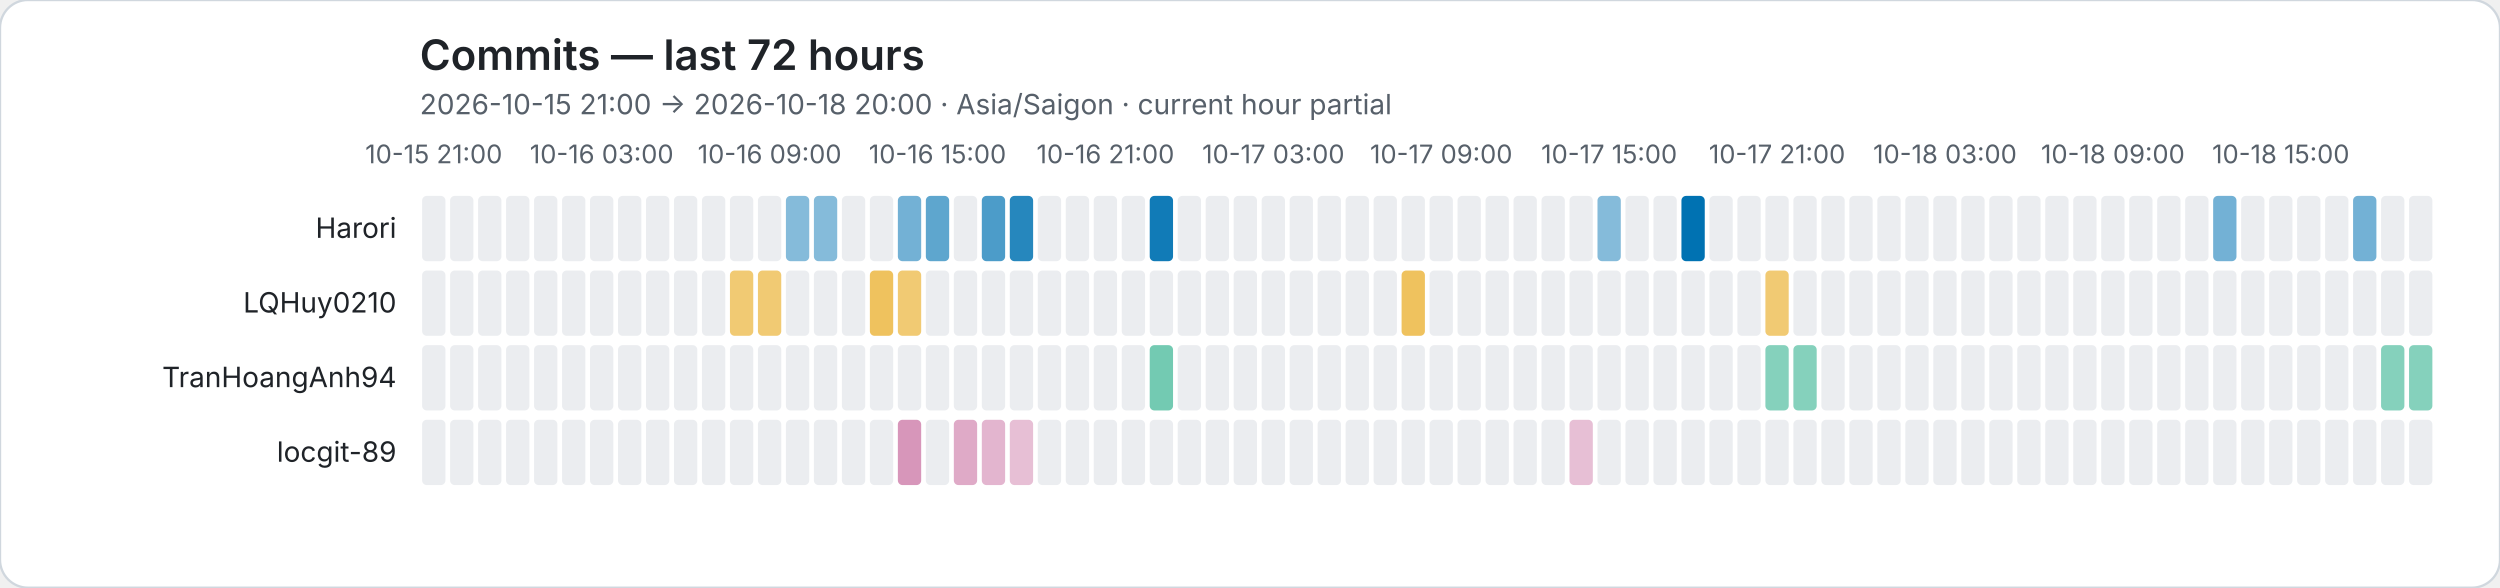
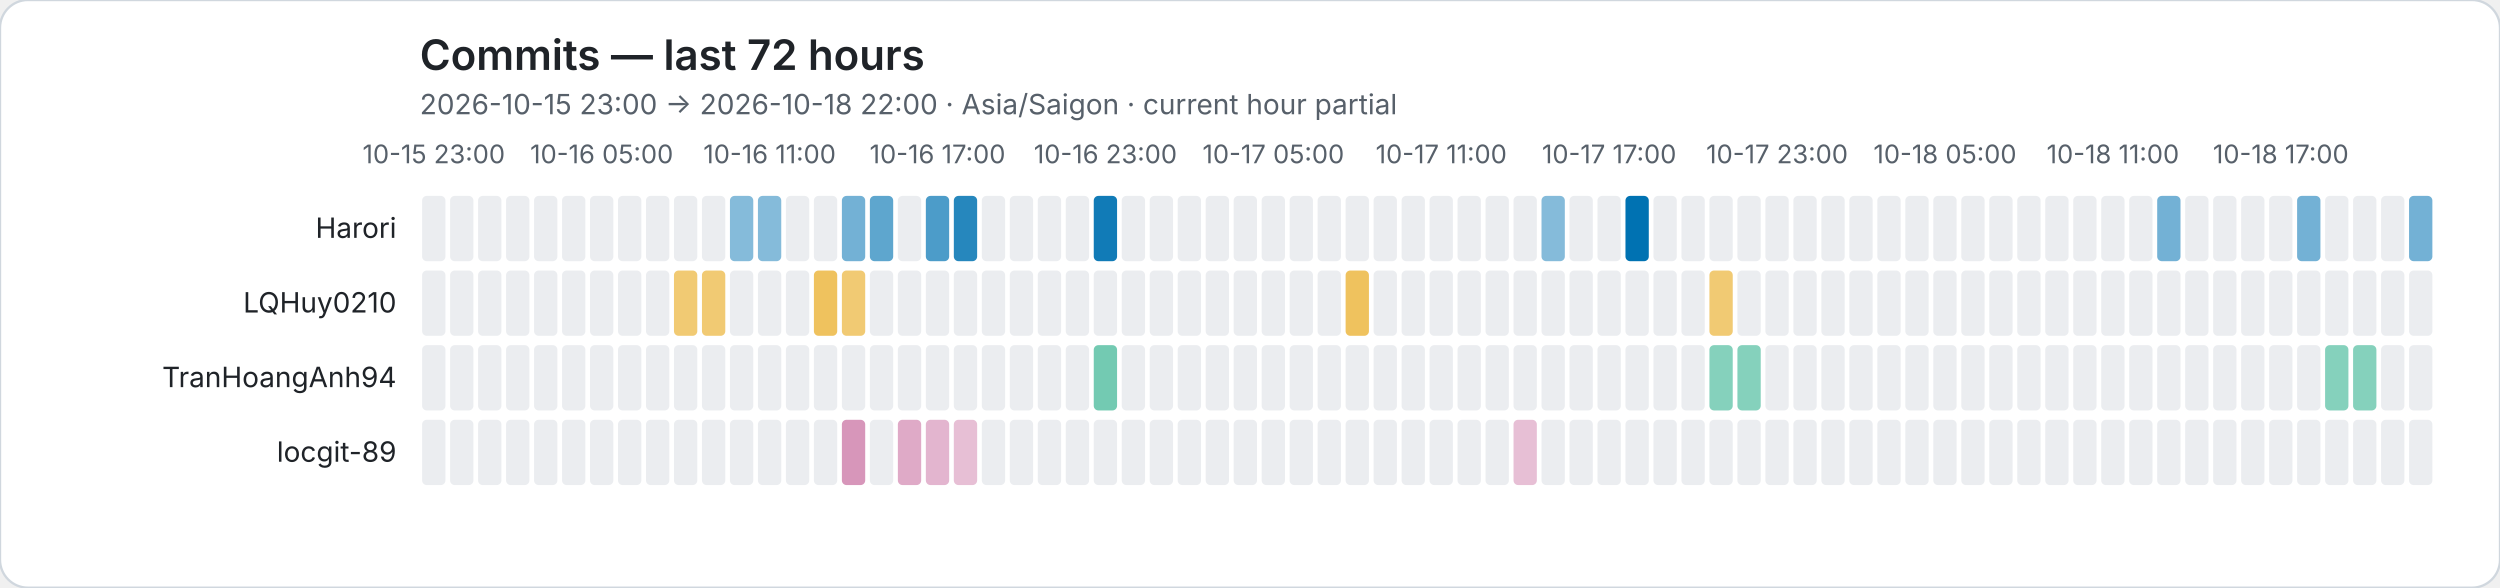
<svg xmlns="http://www.w3.org/2000/svg" role="img" viewBox="0 0 1072 252">
  <rect width="1072" height="252" rx="12" fill="#ffffff" stroke="#d0d7de" />
  <style>text{font-family:system-ui,-apple-system,BlinkMacSystemFont,"Segoe UI",sans-serif}.axis{fill:#57606a;font-size:11px}.heading{fill:#1f2328;font-size:18px;font-weight:600}.subheading{fill:#57606a;font-size:12px}.name{fill:#1f2328;font-size:12px}</style>
  <text class="heading" x="180" y="30">Commits — last 72 hours</text>
-   <text class="subheading" x="180" y="49">2026-10-15 21:00 → 2026-10-18 20:00 · Asia/Saigon · current hour partial</text>
-   <text class="axis" x="186" y="70" text-anchor="middle">10-15 21:00</text>
-   <text class="axis" x="258" y="70" text-anchor="middle">10-16 03:00</text>
-   <text class="axis" x="330" y="70" text-anchor="middle">10-16 09:00</text>
-   <text class="axis" x="402" y="70" text-anchor="middle">10-16 15:00</text>
-   <text class="axis" x="474" y="70" text-anchor="middle">10-16 21:00</text>
-   <text class="axis" x="546" y="70" text-anchor="middle">10-17 03:00</text>
-   <text class="axis" x="618" y="70" text-anchor="middle">10-17 09:00</text>
-   <text class="axis" x="690" y="70" text-anchor="middle">10-17 15:00</text>
-   <text class="axis" x="762" y="70" text-anchor="middle">10-17 21:00</text>
-   <text class="axis" x="834" y="70" text-anchor="middle">10-18 03:00</text>
-   <text class="axis" x="906" y="70" text-anchor="middle">10-18 09:00</text>
-   <text class="axis" x="978" y="70" text-anchor="middle">10-18 15:00</text>
+   <text class="subheading" x="180" y="49">2026-10-15 23:00 → 2026-10-18 22:00 · Asia/Saigon · current hour partial</text>
+   <text class="axis" x="186" y="70" text-anchor="middle">10-15 23:00</text>
+   <text class="axis" x="258" y="70" text-anchor="middle">10-16 05:00</text>
+   <text class="axis" x="330" y="70" text-anchor="middle">10-16 11:00</text>
+   <text class="axis" x="402" y="70" text-anchor="middle">10-16 17:00</text>
+   <text class="axis" x="474" y="70" text-anchor="middle">10-16 23:00</text>
+   <text class="axis" x="546" y="70" text-anchor="middle">10-17 05:00</text>
+   <text class="axis" x="618" y="70" text-anchor="middle">10-17 11:00</text>
+   <text class="axis" x="690" y="70" text-anchor="middle">10-17 17:00</text>
+   <text class="axis" x="762" y="70" text-anchor="middle">10-17 23:00</text>
+   <text class="axis" x="834" y="70" text-anchor="middle">10-18 05:00</text>
+   <text class="axis" x="906" y="70" text-anchor="middle">10-18 11:00</text>
+   <text class="axis" x="978" y="70" text-anchor="middle">10-18 17:00</text>
  <text class="name" x="170" y="102" text-anchor="end">Harori</text>
  <rect data-hour="0" x="181" y="84" width="10" height="28" rx="2" fill="#ebedf0" />
  <rect data-hour="1" x="193" y="84" width="10" height="28" rx="2" fill="#ebedf0" />
  <rect data-hour="2" x="205" y="84" width="10" height="28" rx="2" fill="#ebedf0" />
  <rect data-hour="3" x="217" y="84" width="10" height="28" rx="2" fill="#ebedf0" />
  <rect data-hour="4" x="229" y="84" width="10" height="28" rx="2" fill="#ebedf0" />
  <rect data-hour="5" x="241" y="84" width="10" height="28" rx="2" fill="#ebedf0" />
  <rect data-hour="6" x="253" y="84" width="10" height="28" rx="2" fill="#ebedf0" />
  <rect data-hour="7" x="265" y="84" width="10" height="28" rx="2" fill="#ebedf0" />
  <rect data-hour="8" x="277" y="84" width="10" height="28" rx="2" fill="#ebedf0" />
  <rect data-hour="9" x="289" y="84" width="10" height="28" rx="2" fill="#ebedf0" />
  <rect data-hour="10" x="301" y="84" width="10" height="28" rx="2" fill="#ebedf0" />
-   <rect data-hour="11" x="313" y="84" width="10" height="28" rx="2" fill="#ebedf0" />
-   <rect data-hour="12" x="325" y="84" width="10" height="28" rx="2" fill="#ebedf0" />
-   <rect data-hour="13" x="337" y="84" width="10" height="28" rx="2" fill="rgba(0, 114, 178, 0.48)" />
-   <rect data-hour="14" x="349" y="84" width="10" height="28" rx="2" fill="rgba(0, 114, 178, 0.48)" />
-   <rect data-hour="15" x="361" y="84" width="10" height="28" rx="2" fill="#ebedf0" />
-   <rect data-hour="16" x="373" y="84" width="10" height="28" rx="2" fill="#ebedf0" />
-   <rect data-hour="17" x="385" y="84" width="10" height="28" rx="2" fill="rgba(0, 114, 178, 0.55)" />
-   <rect data-hour="18" x="397" y="84" width="10" height="28" rx="2" fill="rgba(0, 114, 178, 0.63)" />
-   <rect data-hour="19" x="409" y="84" width="10" height="28" rx="2" fill="#ebedf0" />
-   <rect data-hour="20" x="421" y="84" width="10" height="28" rx="2" fill="rgba(0, 114, 178, 0.70)" />
-   <rect data-hour="21" x="433" y="84" width="10" height="28" rx="2" fill="rgba(0, 114, 178, 0.85)" />
+   <rect data-hour="11" x="313" y="84" width="10" height="28" rx="2" fill="rgba(0, 114, 178, 0.48)" />
+   <rect data-hour="12" x="325" y="84" width="10" height="28" rx="2" fill="rgba(0, 114, 178, 0.48)" />
+   <rect data-hour="13" x="337" y="84" width="10" height="28" rx="2" fill="#ebedf0" />
+   <rect data-hour="14" x="349" y="84" width="10" height="28" rx="2" fill="#ebedf0" />
+   <rect data-hour="15" x="361" y="84" width="10" height="28" rx="2" fill="rgba(0, 114, 178, 0.55)" />
+   <rect data-hour="16" x="373" y="84" width="10" height="28" rx="2" fill="rgba(0, 114, 178, 0.63)" />
+   <rect data-hour="17" x="385" y="84" width="10" height="28" rx="2" fill="#ebedf0" />
+   <rect data-hour="18" x="397" y="84" width="10" height="28" rx="2" fill="rgba(0, 114, 178, 0.70)" />
+   <rect data-hour="19" x="409" y="84" width="10" height="28" rx="2" fill="rgba(0, 114, 178, 0.85)" />
+   <rect data-hour="20" x="421" y="84" width="10" height="28" rx="2" fill="#ebedf0" />
+   <rect data-hour="21" x="433" y="84" width="10" height="28" rx="2" fill="#ebedf0" />
  <rect data-hour="22" x="445" y="84" width="10" height="28" rx="2" fill="#ebedf0" />
  <rect data-hour="23" x="457" y="84" width="10" height="28" rx="2" fill="#ebedf0" />
-   <rect data-hour="24" x="469" y="84" width="10" height="28" rx="2" fill="#ebedf0" />
+   <rect data-hour="24" x="469" y="84" width="10" height="28" rx="2" fill="rgba(0, 114, 178, 0.93)" />
  <rect data-hour="25" x="481" y="84" width="10" height="28" rx="2" fill="#ebedf0" />
-   <rect data-hour="26" x="493" y="84" width="10" height="28" rx="2" fill="rgba(0, 114, 178, 0.93)" />
+   <rect data-hour="26" x="493" y="84" width="10" height="28" rx="2" fill="#ebedf0" />
  <rect data-hour="27" x="505" y="84" width="10" height="28" rx="2" fill="#ebedf0" />
  <rect data-hour="28" x="517" y="84" width="10" height="28" rx="2" fill="#ebedf0" />
  <rect data-hour="29" x="529" y="84" width="10" height="28" rx="2" fill="#ebedf0" />
  <rect data-hour="30" x="541" y="84" width="10" height="28" rx="2" fill="#ebedf0" />
  <rect data-hour="31" x="553" y="84" width="10" height="28" rx="2" fill="#ebedf0" />
  <rect data-hour="32" x="565" y="84" width="10" height="28" rx="2" fill="#ebedf0" />
  <rect data-hour="33" x="577" y="84" width="10" height="28" rx="2" fill="#ebedf0" />
  <rect data-hour="34" x="589" y="84" width="10" height="28" rx="2" fill="#ebedf0" />
  <rect data-hour="35" x="601" y="84" width="10" height="28" rx="2" fill="#ebedf0" />
  <rect data-hour="36" x="613" y="84" width="10" height="28" rx="2" fill="#ebedf0" />
  <rect data-hour="37" x="625" y="84" width="10" height="28" rx="2" fill="#ebedf0" />
  <rect data-hour="38" x="637" y="84" width="10" height="28" rx="2" fill="#ebedf0" />
  <rect data-hour="39" x="649" y="84" width="10" height="28" rx="2" fill="#ebedf0" />
-   <rect data-hour="40" x="661" y="84" width="10" height="28" rx="2" fill="#ebedf0" />
+   <rect data-hour="40" x="661" y="84" width="10" height="28" rx="2" fill="rgba(0, 114, 178, 0.48)" />
  <rect data-hour="41" x="673" y="84" width="10" height="28" rx="2" fill="#ebedf0" />
-   <rect data-hour="42" x="685" y="84" width="10" height="28" rx="2" fill="rgba(0, 114, 178, 0.48)" />
-   <rect data-hour="43" x="697" y="84" width="10" height="28" rx="2" fill="#ebedf0" />
+   <rect data-hour="42" x="685" y="84" width="10" height="28" rx="2" fill="#ebedf0" />
+   <rect data-hour="43" x="697" y="84" width="10" height="28" rx="2" fill="rgba(0, 114, 178, 1.00)" />
  <rect data-hour="44" x="709" y="84" width="10" height="28" rx="2" fill="#ebedf0" />
-   <rect data-hour="45" x="721" y="84" width="10" height="28" rx="2" fill="rgba(0, 114, 178, 1.00)" />
+   <rect data-hour="45" x="721" y="84" width="10" height="28" rx="2" fill="#ebedf0" />
  <rect data-hour="46" x="733" y="84" width="10" height="28" rx="2" fill="#ebedf0" />
  <rect data-hour="47" x="745" y="84" width="10" height="28" rx="2" fill="#ebedf0" />
  <rect data-hour="48" x="757" y="84" width="10" height="28" rx="2" fill="#ebedf0" />
  <rect data-hour="49" x="769" y="84" width="10" height="28" rx="2" fill="#ebedf0" />
  <rect data-hour="50" x="781" y="84" width="10" height="28" rx="2" fill="#ebedf0" />
  <rect data-hour="51" x="793" y="84" width="10" height="28" rx="2" fill="#ebedf0" />
  <rect data-hour="52" x="805" y="84" width="10" height="28" rx="2" fill="#ebedf0" />
  <rect data-hour="53" x="817" y="84" width="10" height="28" rx="2" fill="#ebedf0" />
  <rect data-hour="54" x="829" y="84" width="10" height="28" rx="2" fill="#ebedf0" />
  <rect data-hour="55" x="841" y="84" width="10" height="28" rx="2" fill="#ebedf0" />
  <rect data-hour="56" x="853" y="84" width="10" height="28" rx="2" fill="#ebedf0" />
  <rect data-hour="57" x="865" y="84" width="10" height="28" rx="2" fill="#ebedf0" />
  <rect data-hour="58" x="877" y="84" width="10" height="28" rx="2" fill="#ebedf0" />
  <rect data-hour="59" x="889" y="84" width="10" height="28" rx="2" fill="#ebedf0" />
  <rect data-hour="60" x="901" y="84" width="10" height="28" rx="2" fill="#ebedf0" />
  <rect data-hour="61" x="913" y="84" width="10" height="28" rx="2" fill="#ebedf0" />
-   <rect data-hour="62" x="925" y="84" width="10" height="28" rx="2" fill="#ebedf0" />
+   <rect data-hour="62" x="925" y="84" width="10" height="28" rx="2" fill="rgba(0, 114, 178, 0.55)" />
  <rect data-hour="63" x="937" y="84" width="10" height="28" rx="2" fill="#ebedf0" />
-   <rect data-hour="64" x="949" y="84" width="10" height="28" rx="2" fill="rgba(0, 114, 178, 0.55)" />
+   <rect data-hour="64" x="949" y="84" width="10" height="28" rx="2" fill="#ebedf0" />
  <rect data-hour="65" x="961" y="84" width="10" height="28" rx="2" fill="#ebedf0" />
  <rect data-hour="66" x="973" y="84" width="10" height="28" rx="2" fill="#ebedf0" />
-   <rect data-hour="67" x="985" y="84" width="10" height="28" rx="2" fill="#ebedf0" />
+   <rect data-hour="67" x="985" y="84" width="10" height="28" rx="2" fill="rgba(0, 114, 178, 0.55)" />
  <rect data-hour="68" x="997" y="84" width="10" height="28" rx="2" fill="#ebedf0" />
-   <rect data-hour="69" x="1009" y="84" width="10" height="28" rx="2" fill="rgba(0, 114, 178, 0.55)" />
+   <rect data-hour="69" x="1009" y="84" width="10" height="28" rx="2" fill="#ebedf0" />
  <rect data-hour="70" x="1021" y="84" width="10" height="28" rx="2" fill="#ebedf0" />
-   <rect data-hour="71" x="1033" y="84" width="10" height="28" rx="2" fill="#ebedf0" />
+   <rect data-hour="71" x="1033" y="84" width="10" height="28" rx="2" fill="rgba(0, 114, 178, 0.55)" />
  <text class="name" x="170" y="134" text-anchor="end">LQHuy0210</text>
  <rect data-hour="0" x="181" y="116" width="10" height="28" rx="2" fill="#ebedf0" />
  <rect data-hour="1" x="193" y="116" width="10" height="28" rx="2" fill="#ebedf0" />
  <rect data-hour="2" x="205" y="116" width="10" height="28" rx="2" fill="#ebedf0" />
  <rect data-hour="3" x="217" y="116" width="10" height="28" rx="2" fill="#ebedf0" />
  <rect data-hour="4" x="229" y="116" width="10" height="28" rx="2" fill="#ebedf0" />
  <rect data-hour="5" x="241" y="116" width="10" height="28" rx="2" fill="#ebedf0" />
  <rect data-hour="6" x="253" y="116" width="10" height="28" rx="2" fill="#ebedf0" />
  <rect data-hour="7" x="265" y="116" width="10" height="28" rx="2" fill="#ebedf0" />
  <rect data-hour="8" x="277" y="116" width="10" height="28" rx="2" fill="#ebedf0" />
-   <rect data-hour="9" x="289" y="116" width="10" height="28" rx="2" fill="#ebedf0" />
-   <rect data-hour="10" x="301" y="116" width="10" height="28" rx="2" fill="#ebedf0" />
-   <rect data-hour="11" x="313" y="116" width="10" height="28" rx="2" fill="rgba(230, 159, 0, 0.55)" />
-   <rect data-hour="12" x="325" y="116" width="10" height="28" rx="2" fill="rgba(230, 159, 0, 0.55)" />
+   <rect data-hour="9" x="289" y="116" width="10" height="28" rx="2" fill="rgba(230, 159, 0, 0.55)" />
+   <rect data-hour="10" x="301" y="116" width="10" height="28" rx="2" fill="rgba(230, 159, 0, 0.55)" />
+   <rect data-hour="11" x="313" y="116" width="10" height="28" rx="2" fill="#ebedf0" />
+   <rect data-hour="12" x="325" y="116" width="10" height="28" rx="2" fill="#ebedf0" />
  <rect data-hour="13" x="337" y="116" width="10" height="28" rx="2" fill="#ebedf0" />
-   <rect data-hour="14" x="349" y="116" width="10" height="28" rx="2" fill="#ebedf0" />
-   <rect data-hour="15" x="361" y="116" width="10" height="28" rx="2" fill="#ebedf0" />
-   <rect data-hour="16" x="373" y="116" width="10" height="28" rx="2" fill="rgba(230, 159, 0, 0.63)" />
-   <rect data-hour="17" x="385" y="116" width="10" height="28" rx="2" fill="rgba(230, 159, 0, 0.55)" />
+   <rect data-hour="14" x="349" y="116" width="10" height="28" rx="2" fill="rgba(230, 159, 0, 0.63)" />
+   <rect data-hour="15" x="361" y="116" width="10" height="28" rx="2" fill="rgba(230, 159, 0, 0.55)" />
+   <rect data-hour="16" x="373" y="116" width="10" height="28" rx="2" fill="#ebedf0" />
+   <rect data-hour="17" x="385" y="116" width="10" height="28" rx="2" fill="#ebedf0" />
  <rect data-hour="18" x="397" y="116" width="10" height="28" rx="2" fill="#ebedf0" />
  <rect data-hour="19" x="409" y="116" width="10" height="28" rx="2" fill="#ebedf0" />
  <rect data-hour="20" x="421" y="116" width="10" height="28" rx="2" fill="#ebedf0" />
  <rect data-hour="21" x="433" y="116" width="10" height="28" rx="2" fill="#ebedf0" />
  <rect data-hour="22" x="445" y="116" width="10" height="28" rx="2" fill="#ebedf0" />
  <rect data-hour="23" x="457" y="116" width="10" height="28" rx="2" fill="#ebedf0" />
  <rect data-hour="24" x="469" y="116" width="10" height="28" rx="2" fill="#ebedf0" />
  <rect data-hour="25" x="481" y="116" width="10" height="28" rx="2" fill="#ebedf0" />
  <rect data-hour="26" x="493" y="116" width="10" height="28" rx="2" fill="#ebedf0" />
  <rect data-hour="27" x="505" y="116" width="10" height="28" rx="2" fill="#ebedf0" />
  <rect data-hour="28" x="517" y="116" width="10" height="28" rx="2" fill="#ebedf0" />
  <rect data-hour="29" x="529" y="116" width="10" height="28" rx="2" fill="#ebedf0" />
  <rect data-hour="30" x="541" y="116" width="10" height="28" rx="2" fill="#ebedf0" />
  <rect data-hour="31" x="553" y="116" width="10" height="28" rx="2" fill="#ebedf0" />
  <rect data-hour="32" x="565" y="116" width="10" height="28" rx="2" fill="#ebedf0" />
-   <rect data-hour="33" x="577" y="116" width="10" height="28" rx="2" fill="#ebedf0" />
+   <rect data-hour="33" x="577" y="116" width="10" height="28" rx="2" fill="rgba(230, 159, 0, 0.63)" />
  <rect data-hour="34" x="589" y="116" width="10" height="28" rx="2" fill="#ebedf0" />
-   <rect data-hour="35" x="601" y="116" width="10" height="28" rx="2" fill="rgba(230, 159, 0, 0.63)" />
+   <rect data-hour="35" x="601" y="116" width="10" height="28" rx="2" fill="#ebedf0" />
  <rect data-hour="36" x="613" y="116" width="10" height="28" rx="2" fill="#ebedf0" />
  <rect data-hour="37" x="625" y="116" width="10" height="28" rx="2" fill="#ebedf0" />
  <rect data-hour="38" x="637" y="116" width="10" height="28" rx="2" fill="#ebedf0" />
  <rect data-hour="39" x="649" y="116" width="10" height="28" rx="2" fill="#ebedf0" />
  <rect data-hour="40" x="661" y="116" width="10" height="28" rx="2" fill="#ebedf0" />
  <rect data-hour="41" x="673" y="116" width="10" height="28" rx="2" fill="#ebedf0" />
  <rect data-hour="42" x="685" y="116" width="10" height="28" rx="2" fill="#ebedf0" />
  <rect data-hour="43" x="697" y="116" width="10" height="28" rx="2" fill="#ebedf0" />
  <rect data-hour="44" x="709" y="116" width="10" height="28" rx="2" fill="#ebedf0" />
  <rect data-hour="45" x="721" y="116" width="10" height="28" rx="2" fill="#ebedf0" />
-   <rect data-hour="46" x="733" y="116" width="10" height="28" rx="2" fill="#ebedf0" />
+   <rect data-hour="46" x="733" y="116" width="10" height="28" rx="2" fill="rgba(230, 159, 0, 0.55)" />
  <rect data-hour="47" x="745" y="116" width="10" height="28" rx="2" fill="#ebedf0" />
-   <rect data-hour="48" x="757" y="116" width="10" height="28" rx="2" fill="rgba(230, 159, 0, 0.55)" />
+   <rect data-hour="48" x="757" y="116" width="10" height="28" rx="2" fill="#ebedf0" />
  <rect data-hour="49" x="769" y="116" width="10" height="28" rx="2" fill="#ebedf0" />
  <rect data-hour="50" x="781" y="116" width="10" height="28" rx="2" fill="#ebedf0" />
  <rect data-hour="51" x="793" y="116" width="10" height="28" rx="2" fill="#ebedf0" />
  <rect data-hour="52" x="805" y="116" width="10" height="28" rx="2" fill="#ebedf0" />
  <rect data-hour="53" x="817" y="116" width="10" height="28" rx="2" fill="#ebedf0" />
  <rect data-hour="54" x="829" y="116" width="10" height="28" rx="2" fill="#ebedf0" />
  <rect data-hour="55" x="841" y="116" width="10" height="28" rx="2" fill="#ebedf0" />
  <rect data-hour="56" x="853" y="116" width="10" height="28" rx="2" fill="#ebedf0" />
  <rect data-hour="57" x="865" y="116" width="10" height="28" rx="2" fill="#ebedf0" />
  <rect data-hour="58" x="877" y="116" width="10" height="28" rx="2" fill="#ebedf0" />
  <rect data-hour="59" x="889" y="116" width="10" height="28" rx="2" fill="#ebedf0" />
  <rect data-hour="60" x="901" y="116" width="10" height="28" rx="2" fill="#ebedf0" />
  <rect data-hour="61" x="913" y="116" width="10" height="28" rx="2" fill="#ebedf0" />
  <rect data-hour="62" x="925" y="116" width="10" height="28" rx="2" fill="#ebedf0" />
  <rect data-hour="63" x="937" y="116" width="10" height="28" rx="2" fill="#ebedf0" />
  <rect data-hour="64" x="949" y="116" width="10" height="28" rx="2" fill="#ebedf0" />
  <rect data-hour="65" x="961" y="116" width="10" height="28" rx="2" fill="#ebedf0" />
  <rect data-hour="66" x="973" y="116" width="10" height="28" rx="2" fill="#ebedf0" />
  <rect data-hour="67" x="985" y="116" width="10" height="28" rx="2" fill="#ebedf0" />
  <rect data-hour="68" x="997" y="116" width="10" height="28" rx="2" fill="#ebedf0" />
  <rect data-hour="69" x="1009" y="116" width="10" height="28" rx="2" fill="#ebedf0" />
  <rect data-hour="70" x="1021" y="116" width="10" height="28" rx="2" fill="#ebedf0" />
  <rect data-hour="71" x="1033" y="116" width="10" height="28" rx="2" fill="#ebedf0" />
  <text class="name" x="170" y="166" text-anchor="end">TranHoangAnh94</text>
  <rect data-hour="0" x="181" y="148" width="10" height="28" rx="2" fill="#ebedf0" />
  <rect data-hour="1" x="193" y="148" width="10" height="28" rx="2" fill="#ebedf0" />
  <rect data-hour="2" x="205" y="148" width="10" height="28" rx="2" fill="#ebedf0" />
  <rect data-hour="3" x="217" y="148" width="10" height="28" rx="2" fill="#ebedf0" />
  <rect data-hour="4" x="229" y="148" width="10" height="28" rx="2" fill="#ebedf0" />
  <rect data-hour="5" x="241" y="148" width="10" height="28" rx="2" fill="#ebedf0" />
  <rect data-hour="6" x="253" y="148" width="10" height="28" rx="2" fill="#ebedf0" />
  <rect data-hour="7" x="265" y="148" width="10" height="28" rx="2" fill="#ebedf0" />
  <rect data-hour="8" x="277" y="148" width="10" height="28" rx="2" fill="#ebedf0" />
  <rect data-hour="9" x="289" y="148" width="10" height="28" rx="2" fill="#ebedf0" />
  <rect data-hour="10" x="301" y="148" width="10" height="28" rx="2" fill="#ebedf0" />
  <rect data-hour="11" x="313" y="148" width="10" height="28" rx="2" fill="#ebedf0" />
  <rect data-hour="12" x="325" y="148" width="10" height="28" rx="2" fill="#ebedf0" />
  <rect data-hour="13" x="337" y="148" width="10" height="28" rx="2" fill="#ebedf0" />
  <rect data-hour="14" x="349" y="148" width="10" height="28" rx="2" fill="#ebedf0" />
  <rect data-hour="15" x="361" y="148" width="10" height="28" rx="2" fill="#ebedf0" />
  <rect data-hour="16" x="373" y="148" width="10" height="28" rx="2" fill="#ebedf0" />
  <rect data-hour="17" x="385" y="148" width="10" height="28" rx="2" fill="#ebedf0" />
  <rect data-hour="18" x="397" y="148" width="10" height="28" rx="2" fill="#ebedf0" />
  <rect data-hour="19" x="409" y="148" width="10" height="28" rx="2" fill="#ebedf0" />
  <rect data-hour="20" x="421" y="148" width="10" height="28" rx="2" fill="#ebedf0" />
  <rect data-hour="21" x="433" y="148" width="10" height="28" rx="2" fill="#ebedf0" />
  <rect data-hour="22" x="445" y="148" width="10" height="28" rx="2" fill="#ebedf0" />
  <rect data-hour="23" x="457" y="148" width="10" height="28" rx="2" fill="#ebedf0" />
-   <rect data-hour="24" x="469" y="148" width="10" height="28" rx="2" fill="#ebedf0" />
+   <rect data-hour="24" x="469" y="148" width="10" height="28" rx="2" fill="rgba(0, 158, 115, 0.55)" />
  <rect data-hour="25" x="481" y="148" width="10" height="28" rx="2" fill="#ebedf0" />
-   <rect data-hour="26" x="493" y="148" width="10" height="28" rx="2" fill="rgba(0, 158, 115, 0.55)" />
+   <rect data-hour="26" x="493" y="148" width="10" height="28" rx="2" fill="#ebedf0" />
  <rect data-hour="27" x="505" y="148" width="10" height="28" rx="2" fill="#ebedf0" />
  <rect data-hour="28" x="517" y="148" width="10" height="28" rx="2" fill="#ebedf0" />
  <rect data-hour="29" x="529" y="148" width="10" height="28" rx="2" fill="#ebedf0" />
  <rect data-hour="30" x="541" y="148" width="10" height="28" rx="2" fill="#ebedf0" />
  <rect data-hour="31" x="553" y="148" width="10" height="28" rx="2" fill="#ebedf0" />
  <rect data-hour="32" x="565" y="148" width="10" height="28" rx="2" fill="#ebedf0" />
  <rect data-hour="33" x="577" y="148" width="10" height="28" rx="2" fill="#ebedf0" />
  <rect data-hour="34" x="589" y="148" width="10" height="28" rx="2" fill="#ebedf0" />
  <rect data-hour="35" x="601" y="148" width="10" height="28" rx="2" fill="#ebedf0" />
  <rect data-hour="36" x="613" y="148" width="10" height="28" rx="2" fill="#ebedf0" />
  <rect data-hour="37" x="625" y="148" width="10" height="28" rx="2" fill="#ebedf0" />
  <rect data-hour="38" x="637" y="148" width="10" height="28" rx="2" fill="#ebedf0" />
  <rect data-hour="39" x="649" y="148" width="10" height="28" rx="2" fill="#ebedf0" />
  <rect data-hour="40" x="661" y="148" width="10" height="28" rx="2" fill="#ebedf0" />
  <rect data-hour="41" x="673" y="148" width="10" height="28" rx="2" fill="#ebedf0" />
  <rect data-hour="42" x="685" y="148" width="10" height="28" rx="2" fill="#ebedf0" />
  <rect data-hour="43" x="697" y="148" width="10" height="28" rx="2" fill="#ebedf0" />
  <rect data-hour="44" x="709" y="148" width="10" height="28" rx="2" fill="#ebedf0" />
  <rect data-hour="45" x="721" y="148" width="10" height="28" rx="2" fill="#ebedf0" />
-   <rect data-hour="46" x="733" y="148" width="10" height="28" rx="2" fill="#ebedf0" />
-   <rect data-hour="47" x="745" y="148" width="10" height="28" rx="2" fill="#ebedf0" />
-   <rect data-hour="48" x="757" y="148" width="10" height="28" rx="2" fill="rgba(0, 158, 115, 0.48)" />
-   <rect data-hour="49" x="769" y="148" width="10" height="28" rx="2" fill="rgba(0, 158, 115, 0.48)" />
+   <rect data-hour="46" x="733" y="148" width="10" height="28" rx="2" fill="rgba(0, 158, 115, 0.48)" />
+   <rect data-hour="47" x="745" y="148" width="10" height="28" rx="2" fill="rgba(0, 158, 115, 0.48)" />
+   <rect data-hour="48" x="757" y="148" width="10" height="28" rx="2" fill="#ebedf0" />
+   <rect data-hour="49" x="769" y="148" width="10" height="28" rx="2" fill="#ebedf0" />
  <rect data-hour="50" x="781" y="148" width="10" height="28" rx="2" fill="#ebedf0" />
  <rect data-hour="51" x="793" y="148" width="10" height="28" rx="2" fill="#ebedf0" />
  <rect data-hour="52" x="805" y="148" width="10" height="28" rx="2" fill="#ebedf0" />
  <rect data-hour="53" x="817" y="148" width="10" height="28" rx="2" fill="#ebedf0" />
  <rect data-hour="54" x="829" y="148" width="10" height="28" rx="2" fill="#ebedf0" />
  <rect data-hour="55" x="841" y="148" width="10" height="28" rx="2" fill="#ebedf0" />
  <rect data-hour="56" x="853" y="148" width="10" height="28" rx="2" fill="#ebedf0" />
  <rect data-hour="57" x="865" y="148" width="10" height="28" rx="2" fill="#ebedf0" />
  <rect data-hour="58" x="877" y="148" width="10" height="28" rx="2" fill="#ebedf0" />
  <rect data-hour="59" x="889" y="148" width="10" height="28" rx="2" fill="#ebedf0" />
  <rect data-hour="60" x="901" y="148" width="10" height="28" rx="2" fill="#ebedf0" />
  <rect data-hour="61" x="913" y="148" width="10" height="28" rx="2" fill="#ebedf0" />
  <rect data-hour="62" x="925" y="148" width="10" height="28" rx="2" fill="#ebedf0" />
  <rect data-hour="63" x="937" y="148" width="10" height="28" rx="2" fill="#ebedf0" />
  <rect data-hour="64" x="949" y="148" width="10" height="28" rx="2" fill="#ebedf0" />
  <rect data-hour="65" x="961" y="148" width="10" height="28" rx="2" fill="#ebedf0" />
  <rect data-hour="66" x="973" y="148" width="10" height="28" rx="2" fill="#ebedf0" />
  <rect data-hour="67" x="985" y="148" width="10" height="28" rx="2" fill="#ebedf0" />
-   <rect data-hour="68" x="997" y="148" width="10" height="28" rx="2" fill="#ebedf0" />
-   <rect data-hour="69" x="1009" y="148" width="10" height="28" rx="2" fill="#ebedf0" />
-   <rect data-hour="70" x="1021" y="148" width="10" height="28" rx="2" fill="rgba(0, 158, 115, 0.48)" />
-   <rect data-hour="71" x="1033" y="148" width="10" height="28" rx="2" fill="rgba(0, 158, 115, 0.48)" />
+   <rect data-hour="68" x="997" y="148" width="10" height="28" rx="2" fill="rgba(0, 158, 115, 0.48)" />
+   <rect data-hour="69" x="1009" y="148" width="10" height="28" rx="2" fill="rgba(0, 158, 115, 0.48)" />
+   <rect data-hour="70" x="1021" y="148" width="10" height="28" rx="2" fill="#ebedf0" />
+   <rect data-hour="71" x="1033" y="148" width="10" height="28" rx="2" fill="#ebedf0" />
  <text class="name" x="170" y="198" text-anchor="end">locgit-89</text>
  <rect data-hour="0" x="181" y="180" width="10" height="28" rx="2" fill="#ebedf0" />
  <rect data-hour="1" x="193" y="180" width="10" height="28" rx="2" fill="#ebedf0" />
  <rect data-hour="2" x="205" y="180" width="10" height="28" rx="2" fill="#ebedf0" />
  <rect data-hour="3" x="217" y="180" width="10" height="28" rx="2" fill="#ebedf0" />
  <rect data-hour="4" x="229" y="180" width="10" height="28" rx="2" fill="#ebedf0" />
  <rect data-hour="5" x="241" y="180" width="10" height="28" rx="2" fill="#ebedf0" />
  <rect data-hour="6" x="253" y="180" width="10" height="28" rx="2" fill="#ebedf0" />
  <rect data-hour="7" x="265" y="180" width="10" height="28" rx="2" fill="#ebedf0" />
  <rect data-hour="8" x="277" y="180" width="10" height="28" rx="2" fill="#ebedf0" />
  <rect data-hour="9" x="289" y="180" width="10" height="28" rx="2" fill="#ebedf0" />
  <rect data-hour="10" x="301" y="180" width="10" height="28" rx="2" fill="#ebedf0" />
  <rect data-hour="11" x="313" y="180" width="10" height="28" rx="2" fill="#ebedf0" />
  <rect data-hour="12" x="325" y="180" width="10" height="28" rx="2" fill="#ebedf0" />
  <rect data-hour="13" x="337" y="180" width="10" height="28" rx="2" fill="#ebedf0" />
  <rect data-hour="14" x="349" y="180" width="10" height="28" rx="2" fill="#ebedf0" />
-   <rect data-hour="15" x="361" y="180" width="10" height="28" rx="2" fill="#ebedf0" />
+   <rect data-hour="15" x="361" y="180" width="10" height="28" rx="2" fill="rgba(204, 121, 167, 0.78)" />
  <rect data-hour="16" x="373" y="180" width="10" height="28" rx="2" fill="#ebedf0" />
-   <rect data-hour="17" x="385" y="180" width="10" height="28" rx="2" fill="rgba(204, 121, 167, 0.78)" />
-   <rect data-hour="18" x="397" y="180" width="10" height="28" rx="2" fill="#ebedf0" />
-   <rect data-hour="19" x="409" y="180" width="10" height="28" rx="2" fill="rgba(204, 121, 167, 0.63)" />
-   <rect data-hour="20" x="421" y="180" width="10" height="28" rx="2" fill="rgba(204, 121, 167, 0.55)" />
-   <rect data-hour="21" x="433" y="180" width="10" height="28" rx="2" fill="rgba(204, 121, 167, 0.48)" />
+   <rect data-hour="17" x="385" y="180" width="10" height="28" rx="2" fill="rgba(204, 121, 167, 0.63)" />
+   <rect data-hour="18" x="397" y="180" width="10" height="28" rx="2" fill="rgba(204, 121, 167, 0.55)" />
+   <rect data-hour="19" x="409" y="180" width="10" height="28" rx="2" fill="rgba(204, 121, 167, 0.48)" />
+   <rect data-hour="20" x="421" y="180" width="10" height="28" rx="2" fill="#ebedf0" />
+   <rect data-hour="21" x="433" y="180" width="10" height="28" rx="2" fill="#ebedf0" />
  <rect data-hour="22" x="445" y="180" width="10" height="28" rx="2" fill="#ebedf0" />
  <rect data-hour="23" x="457" y="180" width="10" height="28" rx="2" fill="#ebedf0" />
  <rect data-hour="24" x="469" y="180" width="10" height="28" rx="2" fill="#ebedf0" />
  <rect data-hour="25" x="481" y="180" width="10" height="28" rx="2" fill="#ebedf0" />
  <rect data-hour="26" x="493" y="180" width="10" height="28" rx="2" fill="#ebedf0" />
  <rect data-hour="27" x="505" y="180" width="10" height="28" rx="2" fill="#ebedf0" />
  <rect data-hour="28" x="517" y="180" width="10" height="28" rx="2" fill="#ebedf0" />
  <rect data-hour="29" x="529" y="180" width="10" height="28" rx="2" fill="#ebedf0" />
  <rect data-hour="30" x="541" y="180" width="10" height="28" rx="2" fill="#ebedf0" />
  <rect data-hour="31" x="553" y="180" width="10" height="28" rx="2" fill="#ebedf0" />
  <rect data-hour="32" x="565" y="180" width="10" height="28" rx="2" fill="#ebedf0" />
  <rect data-hour="33" x="577" y="180" width="10" height="28" rx="2" fill="#ebedf0" />
  <rect data-hour="34" x="589" y="180" width="10" height="28" rx="2" fill="#ebedf0" />
  <rect data-hour="35" x="601" y="180" width="10" height="28" rx="2" fill="#ebedf0" />
  <rect data-hour="36" x="613" y="180" width="10" height="28" rx="2" fill="#ebedf0" />
  <rect data-hour="37" x="625" y="180" width="10" height="28" rx="2" fill="#ebedf0" />
  <rect data-hour="38" x="637" y="180" width="10" height="28" rx="2" fill="#ebedf0" />
-   <rect data-hour="39" x="649" y="180" width="10" height="28" rx="2" fill="#ebedf0" />
+   <rect data-hour="39" x="649" y="180" width="10" height="28" rx="2" fill="rgba(204, 121, 167, 0.48)" />
  <rect data-hour="40" x="661" y="180" width="10" height="28" rx="2" fill="#ebedf0" />
-   <rect data-hour="41" x="673" y="180" width="10" height="28" rx="2" fill="rgba(204, 121, 167, 0.48)" />
+   <rect data-hour="41" x="673" y="180" width="10" height="28" rx="2" fill="#ebedf0" />
  <rect data-hour="42" x="685" y="180" width="10" height="28" rx="2" fill="#ebedf0" />
  <rect data-hour="43" x="697" y="180" width="10" height="28" rx="2" fill="#ebedf0" />
  <rect data-hour="44" x="709" y="180" width="10" height="28" rx="2" fill="#ebedf0" />
  <rect data-hour="45" x="721" y="180" width="10" height="28" rx="2" fill="#ebedf0" />
  <rect data-hour="46" x="733" y="180" width="10" height="28" rx="2" fill="#ebedf0" />
  <rect data-hour="47" x="745" y="180" width="10" height="28" rx="2" fill="#ebedf0" />
  <rect data-hour="48" x="757" y="180" width="10" height="28" rx="2" fill="#ebedf0" />
  <rect data-hour="49" x="769" y="180" width="10" height="28" rx="2" fill="#ebedf0" />
  <rect data-hour="50" x="781" y="180" width="10" height="28" rx="2" fill="#ebedf0" />
  <rect data-hour="51" x="793" y="180" width="10" height="28" rx="2" fill="#ebedf0" />
  <rect data-hour="52" x="805" y="180" width="10" height="28" rx="2" fill="#ebedf0" />
  <rect data-hour="53" x="817" y="180" width="10" height="28" rx="2" fill="#ebedf0" />
  <rect data-hour="54" x="829" y="180" width="10" height="28" rx="2" fill="#ebedf0" />
  <rect data-hour="55" x="841" y="180" width="10" height="28" rx="2" fill="#ebedf0" />
  <rect data-hour="56" x="853" y="180" width="10" height="28" rx="2" fill="#ebedf0" />
  <rect data-hour="57" x="865" y="180" width="10" height="28" rx="2" fill="#ebedf0" />
  <rect data-hour="58" x="877" y="180" width="10" height="28" rx="2" fill="#ebedf0" />
  <rect data-hour="59" x="889" y="180" width="10" height="28" rx="2" fill="#ebedf0" />
  <rect data-hour="60" x="901" y="180" width="10" height="28" rx="2" fill="#ebedf0" />
  <rect data-hour="61" x="913" y="180" width="10" height="28" rx="2" fill="#ebedf0" />
  <rect data-hour="62" x="925" y="180" width="10" height="28" rx="2" fill="#ebedf0" />
  <rect data-hour="63" x="937" y="180" width="10" height="28" rx="2" fill="#ebedf0" />
  <rect data-hour="64" x="949" y="180" width="10" height="28" rx="2" fill="#ebedf0" />
  <rect data-hour="65" x="961" y="180" width="10" height="28" rx="2" fill="#ebedf0" />
  <rect data-hour="66" x="973" y="180" width="10" height="28" rx="2" fill="#ebedf0" />
  <rect data-hour="67" x="985" y="180" width="10" height="28" rx="2" fill="#ebedf0" />
  <rect data-hour="68" x="997" y="180" width="10" height="28" rx="2" fill="#ebedf0" />
  <rect data-hour="69" x="1009" y="180" width="10" height="28" rx="2" fill="#ebedf0" />
  <rect data-hour="70" x="1021" y="180" width="10" height="28" rx="2" fill="#ebedf0" />
  <rect data-hour="71" x="1033" y="180" width="10" height="28" rx="2" fill="#ebedf0" />
</svg>
